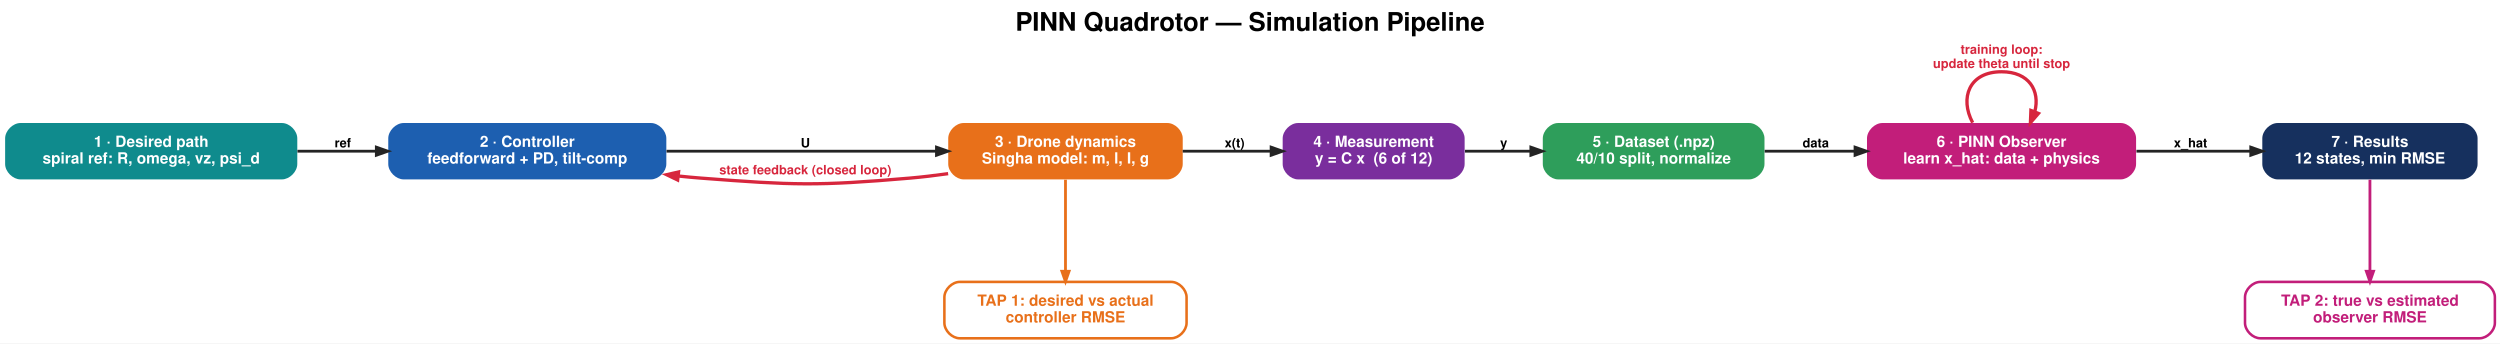
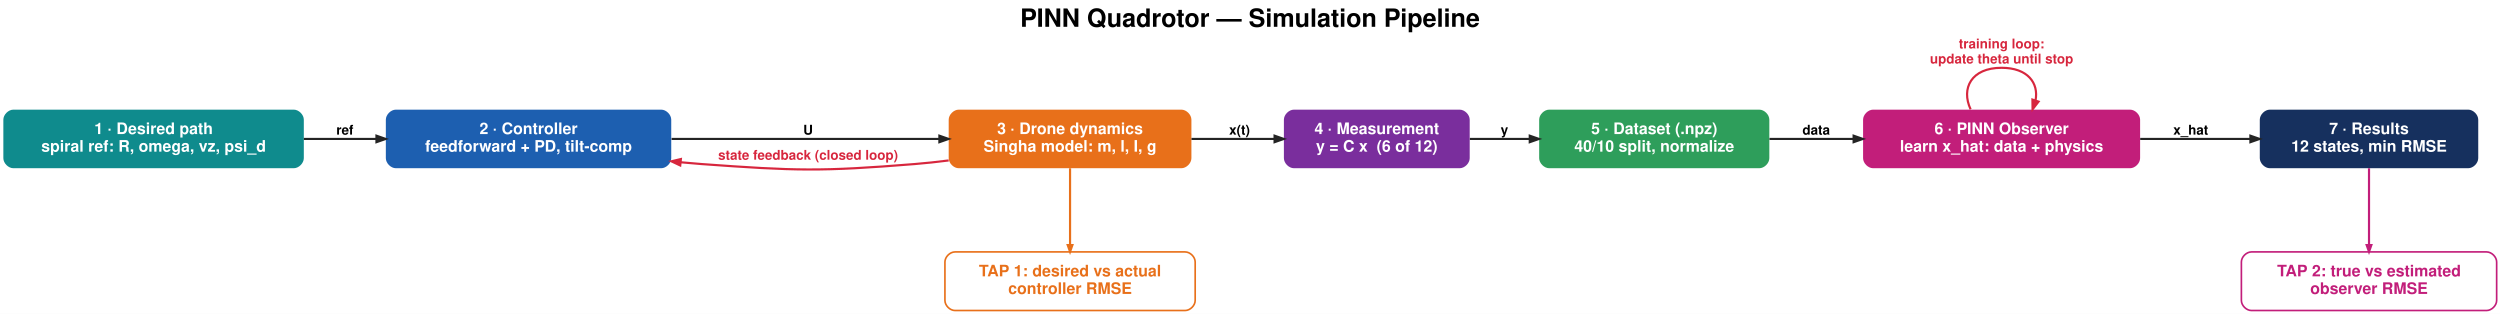
- <svg xmlns="http://www.w3.org/2000/svg" width="1951pt" height="268pt" viewBox="0.00 0.00 1951.00 268.00">
-   <g id="graph0" class="graph" transform="scale(1 1) rotate(0) translate(4 264)">
-     <polygon fill="white" stroke="transparent" points="-4,4 -4,-264 1947,-264 1947,4 -4,4" />
-     <text text-anchor="middle" x="971.5" y="-240" font-family="Helvetica,sans-Serif" font-weight="bold" font-size="20.00">PINN Quadrotor — Simulation Pipeline</text>
+ <svg xmlns="http://www.w3.org/2000/svg" width="2987pt" height="375pt" viewBox="0.00 0.00 2987.00 375.00">
+   <g id="graph0" class="graph" transform="scale(1 1) rotate(0) translate(4 371)">
+     <polygon fill="white" stroke="transparent" points="-4,4 -4,-371 2983,-371 2983,4 -4,4" />
+     <text text-anchor="middle" x="1489.5" y="-339" font-family="Helvetica,sans-Serif" font-weight="bold" font-size="30.00">PINN Quadrotor — Simulation Pipeline</text>
    <g id="node1" class="node">
-       <path fill="#0f8b8d" stroke="black" stroke-width="0" d="M216,-168C216,-168 12,-168 12,-168 6,-168 0,-162 0,-156 0,-156 0,-136 0,-136 0,-130 6,-124 12,-124 12,-124 216,-124 216,-124 222,-124 228,-130 228,-136 228,-136 228,-156 228,-156 228,-162 222,-168 216,-168" />
-       <text text-anchor="middle" x="114" y="-149.4" font-family="Helvetica,sans-Serif" font-weight="bold" font-size="12.00" fill="white">1 · Desired path</text>
-       <text text-anchor="middle" x="114" y="-136.4" font-family="Helvetica,sans-Serif" font-weight="bold" font-size="12.00" fill="white">spiral ref: R, omega, vz, psi_d</text>
+       <path fill="#0f8b8d" stroke="black" stroke-width="0" d="M347,-240C347,-240 12,-240 12,-240 6,-240 0,-234 0,-228 0,-228 0,-182 0,-182 0,-176 6,-170 12,-170 12,-170 347,-170 347,-170 353,-170 359,-176 359,-182 359,-182 359,-228 359,-228 359,-234 353,-240 347,-240" />
+       <text text-anchor="middle" x="179.5" y="-210.8" font-family="Helvetica,sans-Serif" font-weight="bold" font-size="19.00" fill="white">1 · Desired path</text>
+       <text text-anchor="middle" x="179.5" y="-189.8" font-family="Helvetica,sans-Serif" font-weight="bold" font-size="19.00" fill="white">spiral ref: R, omega, vz, psi_d</text>
    </g>
    <g id="node2" class="node">
-       <path fill="#1d5fb0" stroke="black" stroke-width="0" d="M504,-168C504,-168 311,-168 311,-168 305,-168 299,-162 299,-156 299,-156 299,-136 299,-136 299,-130 305,-124 311,-124 311,-124 504,-124 504,-124 510,-124 516,-130 516,-136 516,-136 516,-156 516,-156 516,-162 510,-168 504,-168" />
-       <text text-anchor="middle" x="407.5" y="-149.4" font-family="Helvetica,sans-Serif" font-weight="bold" font-size="12.00" fill="white">2 · Controller</text>
-       <text text-anchor="middle" x="407.5" y="-136.4" font-family="Helvetica,sans-Serif" font-weight="bold" font-size="12.00" fill="white">feedforward + PD, tilt-comp</text>
+       <path fill="#1d5fb0" stroke="black" stroke-width="0" d="M786,-240C786,-240 469,-240 469,-240 463,-240 457,-234 457,-228 457,-228 457,-182 457,-182 457,-176 463,-170 469,-170 469,-170 786,-170 786,-170 792,-170 798,-176 798,-182 798,-182 798,-228 798,-228 798,-234 792,-240 786,-240" />
+       <text text-anchor="middle" x="627.5" y="-210.8" font-family="Helvetica,sans-Serif" font-weight="bold" font-size="19.00" fill="white">2 · Controller</text>
+       <text text-anchor="middle" x="627.5" y="-189.8" font-family="Helvetica,sans-Serif" font-weight="bold" font-size="19.00" fill="white">feedforward + PD, tilt-comp</text>
    </g>
    <g id="edge1" class="edge">
-       <path fill="none" stroke="#242424" stroke-width="2.2" d="M228.12,-146C248.24,-146 269.24,-146 289.47,-146" />
-       <polygon fill="#242424" stroke="#242424" stroke-width="2.2" points="289.7,-149.15 298.7,-146 289.7,-142.85 289.7,-149.15" />
-       <text text-anchor="middle" x="263.5" y="-149" font-family="Helvetica,sans-Serif" font-weight="bold" font-size="10.00">ref</text>
+       <path fill="none" stroke="#242424" stroke-width="2.6" d="M359.01,-205C387.49,-205 416.97,-205 445.5,-205" />
+       <polygon fill="#242424" stroke="#242424" stroke-width="2.6" points="445.8,-208.85 456.8,-205 445.8,-201.15 445.8,-208.85" />
+       <text text-anchor="middle" x="408" y="-210.2" font-family="Helvetica,sans-Serif" font-weight="bold" font-size="16.00">ref</text>
    </g>
    <g id="node3" class="node">
-       <path fill="#e8701a" stroke="black" stroke-width="0" d="M907,-168C907,-168 748,-168 748,-168 742,-168 736,-162 736,-156 736,-156 736,-136 736,-136 736,-130 742,-124 748,-124 748,-124 907,-124 907,-124 913,-124 919,-130 919,-136 919,-136 919,-156 919,-156 919,-162 913,-168 907,-168" />
-       <text text-anchor="middle" x="827.5" y="-149.4" font-family="Helvetica,sans-Serif" font-weight="bold" font-size="12.00" fill="white">3 · Drone dynamics</text>
-       <text text-anchor="middle" x="827.5" y="-136.4" font-family="Helvetica,sans-Serif" font-weight="bold" font-size="12.00" fill="white">Singha model: m, l, I, g</text>
+       <path fill="#e8701a" stroke="black" stroke-width="0" d="M1407.5,-240C1407.5,-240 1141.5,-240 1141.5,-240 1135.5,-240 1129.5,-234 1129.5,-228 1129.5,-228 1129.5,-182 1129.5,-182 1129.5,-176 1135.5,-170 1141.5,-170 1141.5,-170 1407.5,-170 1407.5,-170 1413.5,-170 1419.5,-176 1419.5,-182 1419.5,-182 1419.5,-228 1419.5,-228 1419.5,-234 1413.5,-240 1407.5,-240" />
+       <text text-anchor="middle" x="1274.5" y="-210.8" font-family="Helvetica,sans-Serif" font-weight="bold" font-size="19.00" fill="white">3 · Drone dynamics</text>
+       <text text-anchor="middle" x="1274.5" y="-189.8" font-family="Helvetica,sans-Serif" font-weight="bold" font-size="19.00" fill="white">Singha model: m, l, I, g</text>
    </g>
    <g id="edge2" class="edge">
-       <path fill="none" stroke="#242424" stroke-width="2.2" d="M516.15,-146C581.05,-146 663.15,-146 726.61,-146" />
-       <polygon fill="#242424" stroke="#242424" stroke-width="2.2" points="726.83,-149.15 735.83,-146 726.83,-142.85 726.83,-149.15" />
-       <text text-anchor="middle" x="624.5" y="-149" font-family="Helvetica,sans-Serif" font-weight="bold" font-size="10.00">U</text>
+       <path fill="none" stroke="#242424" stroke-width="2.6" d="M798.39,-205C897.58,-205 1021.8,-205 1118.35,-205" />
+       <polygon fill="#242424" stroke="#242424" stroke-width="2.6" points="1118.39,-208.85 1129.39,-205 1118.39,-201.15 1118.39,-208.85" />
+       <text text-anchor="middle" x="961.5" y="-210.2" font-family="Helvetica,sans-Serif" font-weight="bold" font-size="16.00">U</text>
    </g>
    <g id="edge7" class="edge">
-       <path fill="none" stroke="#d7263d" stroke-width="2.6" d="M735.92,-128.49C725.86,-127.06 715.73,-125.84 706,-125 633.82,-118.76 615.23,-119.4 543,-125 537.28,-125.44 531.43,-125.99 525.54,-126.62" />
-       <polygon fill="#d7263d" stroke="#d7263d" stroke-width="2.6" points="524.83,-123.53 516.24,-127.67 525.54,-129.79 524.83,-123.53" />
-       <text text-anchor="middle" x="624.5" y="-128" font-family="Helvetica,sans-Serif" font-weight="bold" font-size="10.00" fill="#d7263d">state feedback (closed loop)</text>
+       <path fill="none" stroke="#d7263d" stroke-width="2.6" d="M1129.49,-179.3C1115.84,-177.55 1102.18,-176.06 1089,-175 976.03,-165.88 947.04,-166.79 834,-175 825.87,-175.59 817.58,-176.31 809.21,-177.13" />
+       <polygon fill="#d7263d" stroke="#d7263d" stroke-width="2.6" points="808.73,-173.31 798.18,-178.27 809.52,-180.97 808.73,-173.31" />
+       <text text-anchor="middle" x="961.5" y="-180.2" font-family="Helvetica,sans-Serif" font-weight="bold" font-size="16.00" fill="#d7263d">state feedback (closed loop)</text>
    </g>
    <g id="node4" class="node">
-       <path fill="#7a2e9d" stroke="black" stroke-width="0" d="M1127,-168C1127,-168 1009,-168 1009,-168 1003,-168 997,-162 997,-156 997,-156 997,-136 997,-136 997,-130 1003,-124 1009,-124 1009,-124 1127,-124 1127,-124 1133,-124 1139,-130 1139,-136 1139,-136 1139,-156 1139,-156 1139,-162 1133,-168 1127,-168" />
-       <text text-anchor="middle" x="1068" y="-149.4" font-family="Helvetica,sans-Serif" font-weight="bold" font-size="12.00" fill="white">4 · Measurement</text>
-       <text text-anchor="middle" x="1068" y="-136.4" font-family="Helvetica,sans-Serif" font-weight="bold" font-size="12.00" fill="white">y = C x  (6 of 12)</text>
+       <path fill="#7a2e9d" stroke="black" stroke-width="0" d="M1740,-240C1740,-240 1542,-240 1542,-240 1536,-240 1530,-234 1530,-228 1530,-228 1530,-182 1530,-182 1530,-176 1536,-170 1542,-170 1542,-170 1740,-170 1740,-170 1746,-170 1752,-176 1752,-182 1752,-182 1752,-228 1752,-228 1752,-234 1746,-240 1740,-240" />
+       <text text-anchor="middle" x="1641" y="-210.8" font-family="Helvetica,sans-Serif" font-weight="bold" font-size="19.00" fill="white">4 · Measurement</text>
+       <text text-anchor="middle" x="1641" y="-189.8" font-family="Helvetica,sans-Serif" font-weight="bold" font-size="19.00" fill="white">y = C x  (6 of 12)</text>
    </g>
    <g id="edge3" class="edge">
-       <path fill="none" stroke="#242424" stroke-width="2.2" d="M919.01,-146C941.71,-146 965.89,-146 987.98,-146" />
-       <polygon fill="#242424" stroke="#242424" stroke-width="2.2" points="987.98,-149.15 996.98,-146 987.98,-142.85 987.98,-149.15" />
-       <text text-anchor="middle" x="959.5" y="-149" font-family="Helvetica,sans-Serif" font-weight="bold" font-size="10.00">x(t)</text>
+       <path fill="none" stroke="#242424" stroke-width="2.6" d="M1419.56,-205C1452.4,-205 1486.98,-205 1518.75,-205" />
+       <polygon fill="#242424" stroke="#242424" stroke-width="2.6" points="1518.87,-208.85 1529.87,-205 1518.87,-201.15 1518.87,-208.85" />
+       <text text-anchor="middle" x="1477" y="-210.2" font-family="Helvetica,sans-Serif" font-weight="bold" font-size="16.00">x(t)</text>
    </g>
    <g id="node8" class="node">
-       <path fill="white" stroke="#e8701a" stroke-width="2" d="M910,-44C910,-44 745,-44 745,-44 739,-44 733,-38 733,-32 733,-32 733,-12 733,-12 733,-6 739,0 745,0 745,0 910,0 910,0 916,0 922,-6 922,-12 922,-12 922,-32 922,-32 922,-38 916,-44 910,-44" />
-       <text text-anchor="middle" x="827.5" y="-25.4" font-family="Helvetica,sans-Serif" font-weight="bold" font-size="12.00" fill="#e8701a">TAP 1: desired vs actual</text>
-       <text text-anchor="middle" x="827.5" y="-12.4" font-family="Helvetica,sans-Serif" font-weight="bold" font-size="12.00" fill="#e8701a">controller RMSE</text>
+       <path fill="white" stroke="#e8701a" stroke-width="2" d="M1412,-70C1412,-70 1137,-70 1137,-70 1131,-70 1125,-64 1125,-58 1125,-58 1125,-12 1125,-12 1125,-6 1131,0 1137,0 1137,0 1412,0 1412,0 1418,0 1424,-6 1424,-12 1424,-12 1424,-58 1424,-58 1424,-64 1418,-70 1412,-70" />
+       <text text-anchor="middle" x="1274.5" y="-40.8" font-family="Helvetica,sans-Serif" font-weight="bold" font-size="19.00" fill="#e8701a">TAP 1: desired vs actual</text>
+       <text text-anchor="middle" x="1274.5" y="-19.8" font-family="Helvetica,sans-Serif" font-weight="bold" font-size="19.00" fill="#e8701a">controller RMSE</text>
    </g>
    <g id="edge9" class="edge">
-       <path fill="none" stroke="#e8701a" stroke-width="2.2" d="M827.5,-123.75C827.5,-99.95 827.5,-76.15 827.5,-52.35" />
-       <polygon fill="#e8701a" stroke="#e8701a" stroke-width="2.2" points="830.3,-52.28 827.5,-44.28 824.7,-52.28 830.3,-52.28" />
+       <path fill="none" stroke="#e8701a" stroke-width="2.6" d="M1274.5,-169.98C1274.5,-139.45 1274.5,-108.91 1274.5,-78.38" />
+       <polygon fill="#e8701a" stroke="#e8701a" stroke-width="2.6" points="1277.3,-78.2 1274.5,-70.2 1271.7,-78.2 1277.3,-78.2" />
    </g>
    <g id="node5" class="node">
-       <path fill="#2e9e5b" stroke="black" stroke-width="0" d="M1361,-168C1361,-168 1212,-168 1212,-168 1206,-168 1200,-162 1200,-156 1200,-156 1200,-136 1200,-136 1200,-130 1206,-124 1212,-124 1212,-124 1361,-124 1361,-124 1367,-124 1373,-130 1373,-136 1373,-136 1373,-156 1373,-156 1373,-162 1367,-168 1361,-168" />
-       <text text-anchor="middle" x="1286.5" y="-149.4" font-family="Helvetica,sans-Serif" font-weight="bold" font-size="12.00" fill="white">5 · Dataset (.npz)</text>
-       <text text-anchor="middle" x="1286.5" y="-136.4" font-family="Helvetica,sans-Serif" font-weight="bold" font-size="12.00" fill="white">40/10 split, normalize</text>
+       <path fill="#2e9e5b" stroke="black" stroke-width="0" d="M2098,-240C2098,-240 1847,-240 1847,-240 1841,-240 1835,-234 1835,-228 1835,-228 1835,-182 1835,-182 1835,-176 1841,-170 1847,-170 1847,-170 2098,-170 2098,-170 2104,-170 2110,-176 2110,-182 2110,-182 2110,-228 2110,-228 2110,-234 2104,-240 2098,-240" />
+       <text text-anchor="middle" x="1972.5" y="-210.8" font-family="Helvetica,sans-Serif" font-weight="bold" font-size="19.00" fill="white">5 · Dataset (.npz)</text>
+       <text text-anchor="middle" x="1972.5" y="-189.8" font-family="Helvetica,sans-Serif" font-weight="bold" font-size="19.00" fill="white">40/10 split, normalize</text>
    </g>
    <g id="edge4" class="edge">
-       <path fill="none" stroke="#242424" stroke-width="2.2" d="M1139.29,-146C1155.54,-146 1173.1,-146 1190.22,-146" />
-       <polygon fill="#242424" stroke="#242424" stroke-width="2.2" points="1190.68,-149.15 1199.68,-146 1190.68,-142.85 1190.68,-149.15" />
-       <text text-anchor="middle" x="1169.5" y="-149" font-family="Helvetica,sans-Serif" font-weight="bold" font-size="10.00">y</text>
+       <path fill="none" stroke="#242424" stroke-width="2.6" d="M1752.18,-205C1775.13,-205 1799.68,-205 1823.75,-205" />
+       <polygon fill="#242424" stroke="#242424" stroke-width="2.6" points="1823.76,-208.85 1834.76,-205 1823.76,-201.15 1823.76,-208.85" />
+       <text text-anchor="middle" x="1793.5" y="-210.2" font-family="Helvetica,sans-Serif" font-weight="bold" font-size="16.00">y</text>
    </g>
    <g id="node6" class="node">
-       <path fill="#c21e7a" stroke="black" stroke-width="0" d="M1651,-168C1651,-168 1465,-168 1465,-168 1459,-168 1453,-162 1453,-156 1453,-156 1453,-136 1453,-136 1453,-130 1459,-124 1465,-124 1465,-124 1651,-124 1651,-124 1657,-124 1663,-130 1663,-136 1663,-136 1663,-156 1663,-156 1663,-162 1657,-168 1651,-168" />
-       <text text-anchor="middle" x="1558" y="-149.4" font-family="Helvetica,sans-Serif" font-weight="bold" font-size="12.00" fill="white">6 · PINN Observer</text>
-       <text text-anchor="middle" x="1558" y="-136.4" font-family="Helvetica,sans-Serif" font-weight="bold" font-size="12.00" fill="white">learn x_hat: data + physics</text>
+       <path fill="#c21e7a" stroke="black" stroke-width="0" d="M2541,-240C2541,-240 2234,-240 2234,-240 2228,-240 2222,-234 2222,-228 2222,-228 2222,-182 2222,-182 2222,-176 2228,-170 2234,-170 2234,-170 2541,-170 2541,-170 2547,-170 2553,-176 2553,-182 2553,-182 2553,-228 2553,-228 2553,-234 2547,-240 2541,-240" />
+       <text text-anchor="middle" x="2387.5" y="-210.8" font-family="Helvetica,sans-Serif" font-weight="bold" font-size="19.00" fill="white">6 · PINN Observer</text>
+       <text text-anchor="middle" x="2387.5" y="-189.8" font-family="Helvetica,sans-Serif" font-weight="bold" font-size="19.00" fill="white">learn x_hat: data + physics</text>
    </g>
    <g id="edge5" class="edge">
-       <path fill="none" stroke="#242424" stroke-width="2.2" d="M1373.14,-146C1395.46,-146 1419.85,-146 1443.37,-146" />
-       <polygon fill="#242424" stroke="#242424" stroke-width="2.2" points="1443.68,-149.15 1452.68,-146 1443.68,-142.85 1443.68,-149.15" />
-       <text text-anchor="middle" x="1413" y="-149" font-family="Helvetica,sans-Serif" font-weight="bold" font-size="10.00">data</text>
+       <path fill="none" stroke="#242424" stroke-width="2.6" d="M2110.16,-205C2142.24,-205 2176.86,-205 2210.39,-205" />
+       <polygon fill="#242424" stroke="#242424" stroke-width="2.6" points="2210.72,-208.85 2221.72,-205 2210.72,-201.15 2210.72,-208.85" />
+       <text text-anchor="middle" x="2166" y="-210.2" font-family="Helvetica,sans-Serif" font-weight="bold" font-size="16.00">data</text>
    </g>
    <g id="edge8" class="edge">
-       <path fill="none" stroke="#d7263d" stroke-width="2.6" d="M1535.46,-168.25C1525.17,-187.57 1532.69,-208 1558,-208 1579.56,-208 1588.2,-193.18 1583.95,-176.85" />
-       <polygon fill="#d7263d" stroke="#d7263d" stroke-width="2.6" points="1586.78,-175.46 1580.54,-168.25 1580.92,-177.78 1586.78,-175.46" />
-       <text text-anchor="middle" x="1558" y="-222" font-family="Helvetica,sans-Serif" font-weight="bold" font-size="10.00" fill="#d7263d">training loop:</text>
-       <text text-anchor="middle" x="1558" y="-211" font-family="Helvetica,sans-Serif" font-weight="bold" font-size="10.00" fill="#d7263d">update theta until stop</text>
+       <path fill="none" stroke="#d7263d" stroke-width="2.6" d="M2350.48,-240.37C2338.85,-265.3 2351.19,-290 2387.5,-290 2418.7,-290 2432.2,-271.76 2428,-250.81" />
+       <polygon fill="#d7263d" stroke="#d7263d" stroke-width="2.6" points="2431.65,-249.58 2424.52,-240.37 2424.35,-252.02 2431.65,-249.58" />
+       <text text-anchor="middle" x="2387.5" y="-313.2" font-family="Helvetica,sans-Serif" font-weight="bold" font-size="16.00" fill="#d7263d">training loop:</text>
+       <text text-anchor="middle" x="2387.5" y="-295.2" font-family="Helvetica,sans-Serif" font-weight="bold" font-size="16.00" fill="#d7263d">update theta until stop</text>
    </g>
    <g id="node7" class="node">
-       <path fill="#16305e" stroke="black" stroke-width="0" d="M1917.5,-168C1917.5,-168 1773.5,-168 1773.5,-168 1767.5,-168 1761.5,-162 1761.5,-156 1761.5,-156 1761.5,-136 1761.5,-136 1761.5,-130 1767.5,-124 1773.5,-124 1773.5,-124 1917.5,-124 1917.5,-124 1923.5,-124 1929.5,-130 1929.5,-136 1929.5,-136 1929.5,-156 1929.5,-156 1929.5,-162 1923.5,-168 1917.5,-168" />
-       <text text-anchor="middle" x="1845.5" y="-149.4" font-family="Helvetica,sans-Serif" font-weight="bold" font-size="12.00" fill="white">7 · Results</text>
-       <text text-anchor="middle" x="1845.5" y="-136.4" font-family="Helvetica,sans-Serif" font-weight="bold" font-size="12.00" fill="white">12 states, min RMSE</text>
+       <path fill="#16305e" stroke="black" stroke-width="0" d="M2945,-240C2945,-240 2708,-240 2708,-240 2702,-240 2696,-234 2696,-228 2696,-228 2696,-182 2696,-182 2696,-176 2702,-170 2708,-170 2708,-170 2945,-170 2945,-170 2951,-170 2957,-176 2957,-182 2957,-182 2957,-228 2957,-228 2957,-234 2951,-240 2945,-240" />
+       <text text-anchor="middle" x="2826.5" y="-210.8" font-family="Helvetica,sans-Serif" font-weight="bold" font-size="19.00" fill="white">7 · Results</text>
+       <text text-anchor="middle" x="2826.5" y="-189.8" font-family="Helvetica,sans-Serif" font-weight="bold" font-size="19.00" fill="white">12 states, min RMSE</text>
    </g>
    <g id="edge6" class="edge">
-       <path fill="none" stroke="#242424" stroke-width="2.2" d="M1663.28,-146C1692.46,-146 1723.96,-146 1752.38,-146" />
-       <polygon fill="#242424" stroke="#242424" stroke-width="2.2" points="1752.49,-149.15 1761.49,-146 1752.49,-142.85 1752.49,-149.15" />
-       <text text-anchor="middle" x="1705.5" y="-149" font-family="Helvetica,sans-Serif" font-weight="bold" font-size="10.00">x_hat</text>
+       <path fill="none" stroke="#242424" stroke-width="2.6" d="M2553.09,-205C2596.4,-205 2642.72,-205 2684.66,-205" />
+       <polygon fill="#242424" stroke="#242424" stroke-width="2.6" points="2684.79,-208.85 2695.79,-205 2684.79,-201.15 2684.79,-208.85" />
+       <text text-anchor="middle" x="2613.5" y="-210.2" font-family="Helvetica,sans-Serif" font-weight="bold" font-size="16.00">x_hat</text>
    </g>
    <g id="node9" class="node">
-       <path fill="white" stroke="#c21e7a" stroke-width="2" d="M1931,-44C1931,-44 1760,-44 1760,-44 1754,-44 1748,-38 1748,-32 1748,-32 1748,-12 1748,-12 1748,-6 1754,0 1760,0 1760,0 1931,0 1931,0 1937,0 1943,-6 1943,-12 1943,-12 1943,-32 1943,-32 1943,-38 1937,-44 1931,-44" />
-       <text text-anchor="middle" x="1845.5" y="-25.4" font-family="Helvetica,sans-Serif" font-weight="bold" font-size="12.00" fill="#c21e7a">TAP 2: true vs estimated</text>
-       <text text-anchor="middle" x="1845.5" y="-12.4" font-family="Helvetica,sans-Serif" font-weight="bold" font-size="12.00" fill="#c21e7a">observer RMSE</text>
+       <path fill="white" stroke="#c21e7a" stroke-width="2" d="M2967,-70C2967,-70 2686,-70 2686,-70 2680,-70 2674,-64 2674,-58 2674,-58 2674,-12 2674,-12 2674,-6 2680,0 2686,0 2686,0 2967,0 2967,0 2973,0 2979,-6 2979,-12 2979,-12 2979,-58 2979,-58 2979,-64 2973,-70 2967,-70" />
+       <text text-anchor="middle" x="2826.5" y="-40.8" font-family="Helvetica,sans-Serif" font-weight="bold" font-size="19.00" fill="#c21e7a">TAP 2: true vs estimated</text>
+       <text text-anchor="middle" x="2826.5" y="-19.8" font-family="Helvetica,sans-Serif" font-weight="bold" font-size="19.00" fill="#c21e7a">observer RMSE</text>
    </g>
    <g id="edge10" class="edge">
-       <path fill="none" stroke="#c21e7a" stroke-width="2.2" d="M1845.5,-123.75C1845.5,-99.95 1845.5,-76.15 1845.5,-52.35" />
-       <polygon fill="#c21e7a" stroke="#c21e7a" stroke-width="2.2" points="1848.3,-52.28 1845.5,-44.28 1842.7,-52.28 1848.3,-52.28" />
+       <path fill="none" stroke="#c21e7a" stroke-width="2.6" d="M2826.5,-169.98C2826.5,-139.45 2826.5,-108.91 2826.5,-78.38" />
+       <polygon fill="#c21e7a" stroke="#c21e7a" stroke-width="2.6" points="2829.3,-78.2 2826.5,-70.2 2823.7,-78.2 2829.3,-78.2" />
    </g>
  </g>
</svg>
